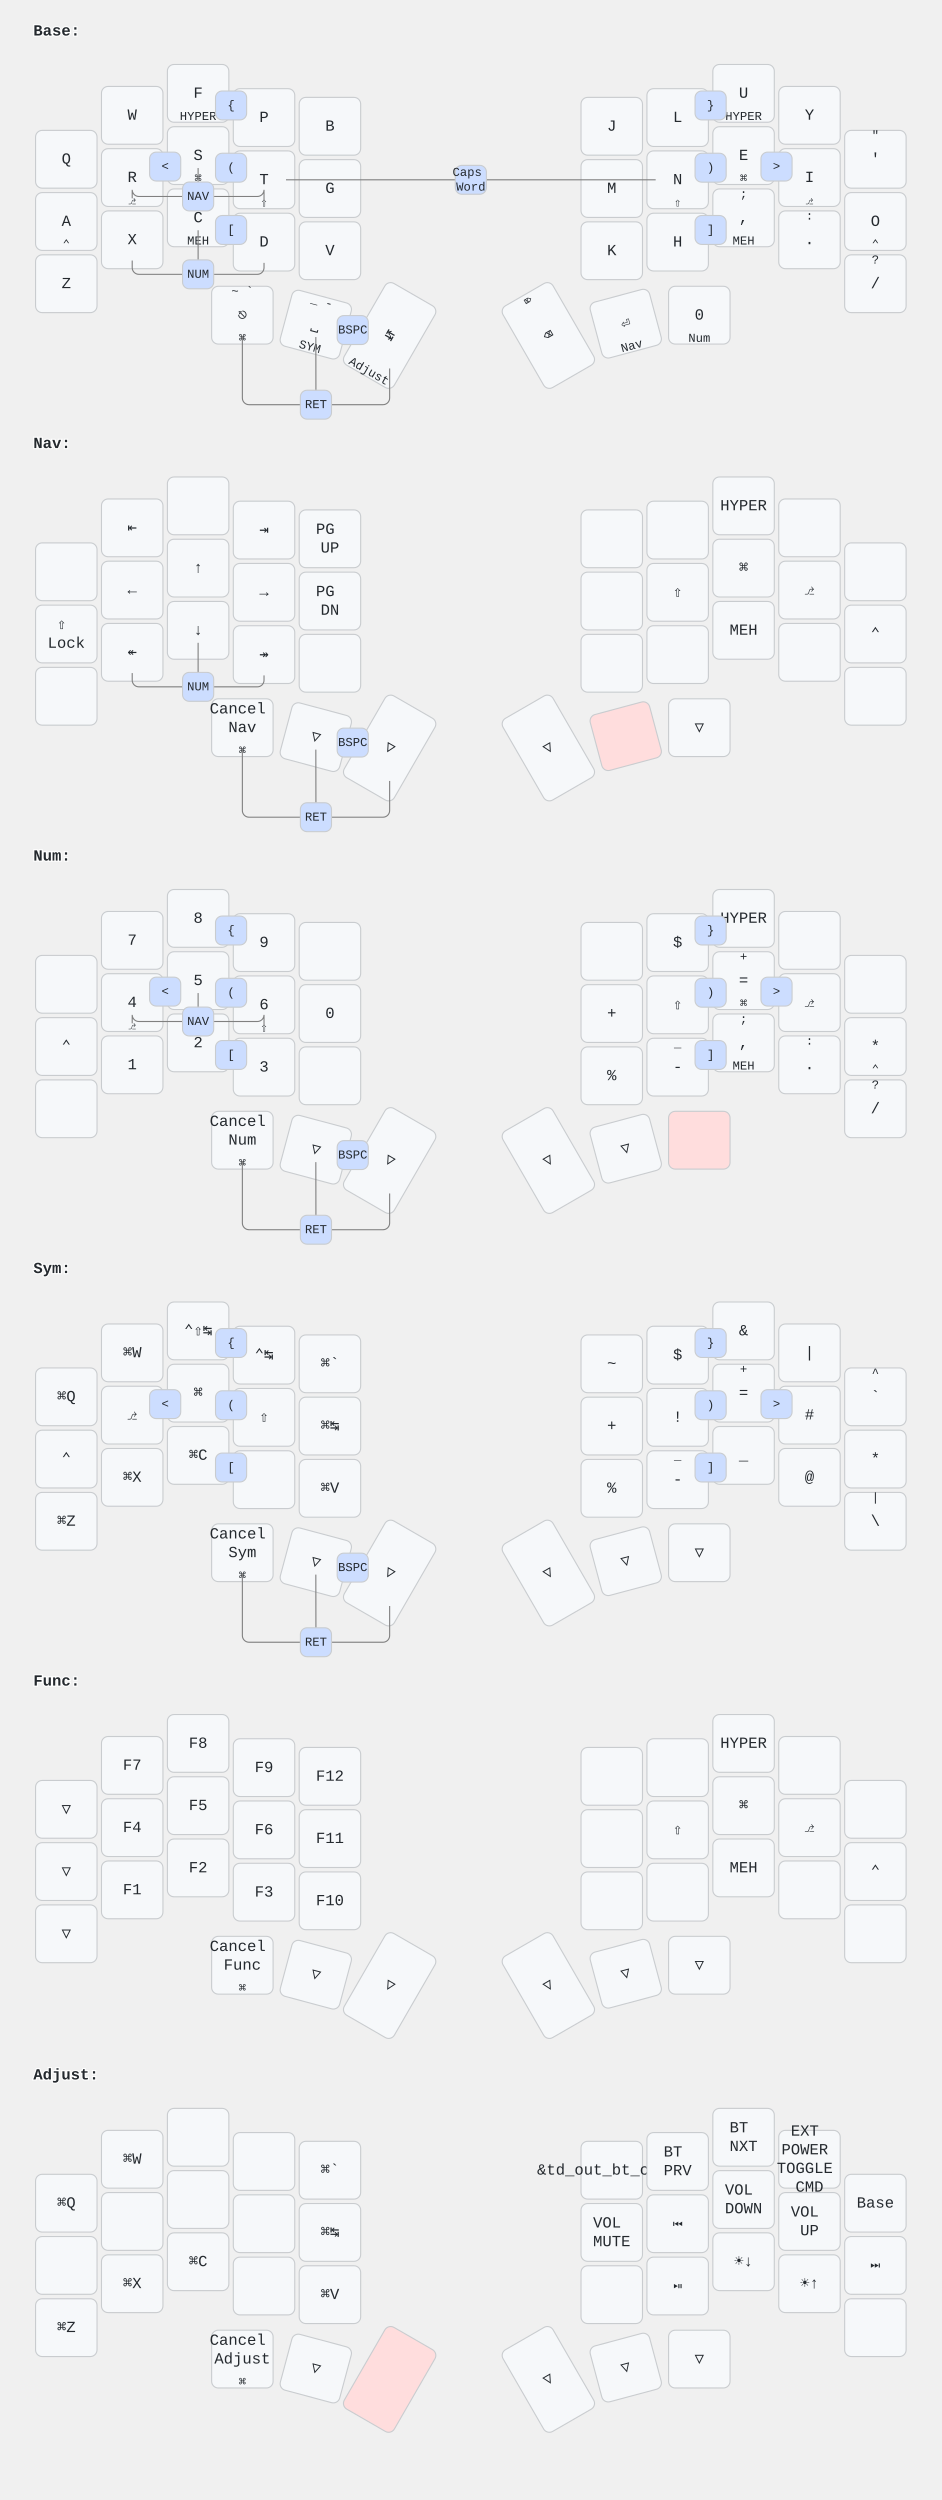
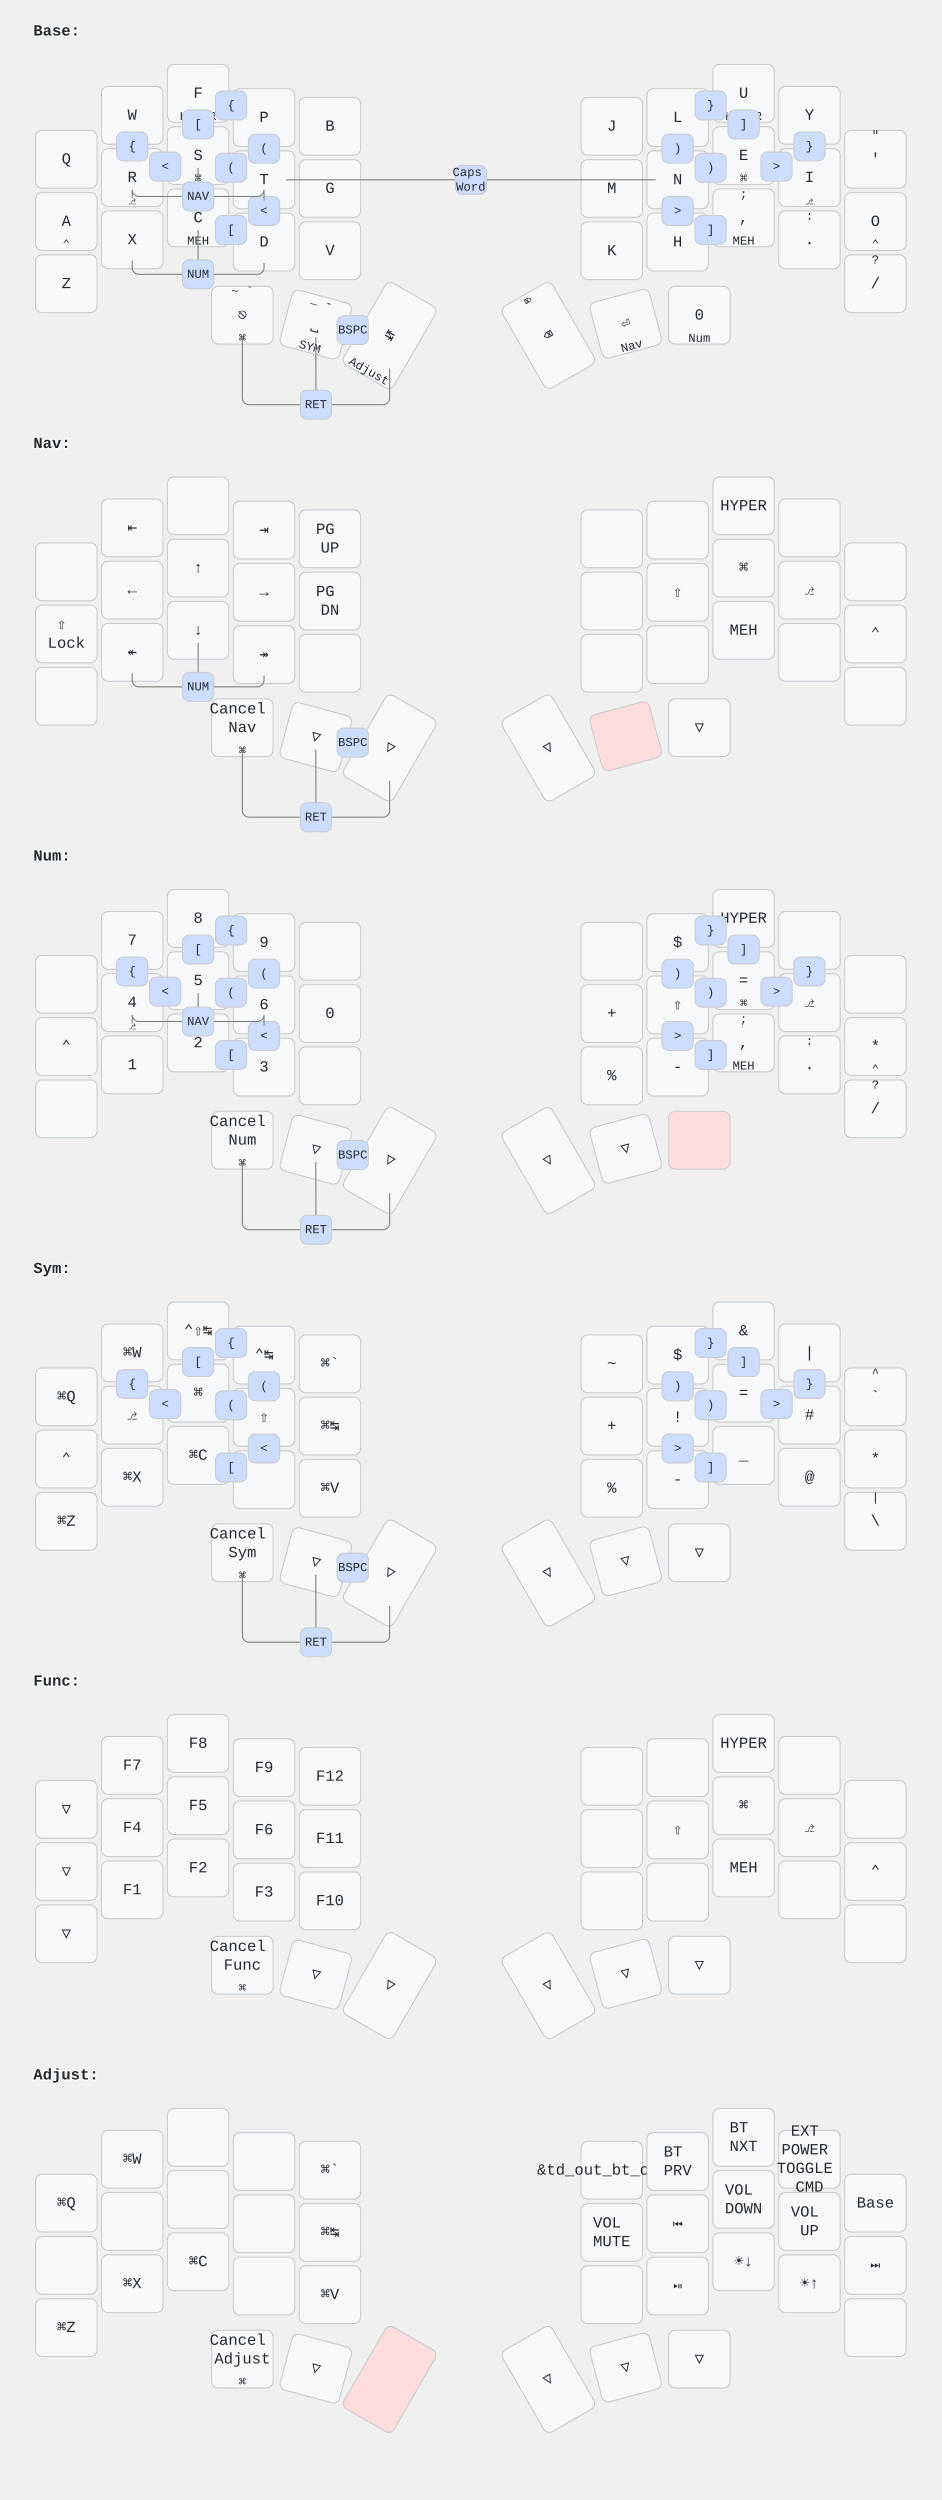
<svg xmlns="http://www.w3.org/2000/svg" width="847.304" height="2249.45" viewBox="0 0 847.304 2249.45" class="keymap">
  <style>/* font and background color specifications */
svg {
    font-family: SFMono-Regular,Consolas,Liberation Mono,Menlo,monospace;
    font-size: 14px;
    font-kerning: normal;
    text-rendering: optimizeLegibility;
    fill: #24292e;
}

/* default key styling */
rect {
    fill: #f6f8fa;
    stroke: #c9cccf;
    stroke-width: 1;
}

/* color accent for combo boxes */
rect.combo {
    fill: #cdf;
}

/* color accent for held keys */
rect.held, rect.combo.held {
    fill: #fdd;
}

/* color accent for ghost (optional) keys */
rect.ghost, rect.combo.ghost {
    fill: #ddd;
}

text {
    text-anchor: middle;
    dominant-baseline: middle;
}

/* styling for layer labels */
text.label {
    font-weight: bold;
    text-anchor: start;
    stroke: white;
    stroke-width: 2;
    paint-order: stroke;
}

/* styling for combo tap, and key hold/shifted label text */
text.combo, text.hold, text.shifted {
    font-size: 11px;
}

text.hold {
    text-anchor: middle;
    dominant-baseline: auto;
}

text.shifted {
    text-anchor: middle;
    dominant-baseline: hanging;
}

/* styling for hold/shifted label text in combo box */
text.combo.hold, text.combo.shifted {
    font-size: 8px;
}

/* styling for combo dendrons */
path {
    stroke-width: 1;
    stroke: gray;
    fill: none;
}
</style>
  <g class="layer-Base">
    <text x="30.0" y="28.0" class="label">Base:</text>
    <rect rx="6.0" ry="6.0" x="32.0" y="117.304" width="55.304" height="52.0" class="key" />
    <text x="59.652" y="143.304" class="tap">Q</text>
    <rect rx="6.0" ry="6.0" x="91.304" y="77.768" width="55.304" height="52.0" class="key" />
    <text x="118.956" y="103.768" class="tap">W</text>
    <rect rx="6.0" ry="6.0" x="150.608" y="58.0" width="55.304" height="52.0" class="key" />
    <text x="178.26" y="84.0" class="tap">F</text>
    <text x="178.26" y="108.0" class="hold">HYPER</text>
    <rect rx="6.0" ry="6.0" x="209.912" y="79.784" width="55.304" height="52.0" class="key" />
    <text x="237.564" y="105.784" class="tap">P</text>
    <rect rx="6.0" ry="6.0" x="269.216" y="87.624" width="55.304" height="52.0" class="key" />
    <text x="296.868" y="113.624" class="tap">B</text>
    <rect rx="6.0" ry="6.0" x="522.784" y="87.624" width="55.304" height="52.0" class="key" />
    <text x="550.436" y="113.624" class="tap">J</text>
    <rect rx="6.0" ry="6.0" x="582.088" y="79.784" width="55.304" height="52.0" class="key" />
    <text x="609.74" y="105.784" class="tap">L</text>
    <rect rx="6.0" ry="6.0" x="641.392" y="58.0" width="55.304" height="52.0" class="key" />
    <text x="669.044" y="84.0" class="tap">U</text>
    <text x="669.044" y="108.0" class="hold">HYPER</text>
    <rect rx="6.0" ry="6.0" x="700.696" y="77.768" width="55.304" height="52.0" class="key" />
    <text x="728.348" y="103.768" class="tap">Y</text>
    <rect rx="6.0" ry="6.0" x="760.0" y="117.304" width="55.304" height="52.0" class="key" />
    <text x="787.652" y="143.304" class="tap">'</text>
    <text x="787.652" y="119.304" class="shifted">"</text>
    <rect rx="6.0" ry="6.0" x="32.0" y="173.304" width="55.304" height="52.0" class="key" />
    <text x="59.652" y="199.304" class="tap">A</text>
    <text x="59.652" y="223.304" class="hold">⌃</text>
    <rect rx="6.0" ry="6.0" x="91.304" y="133.768" width="55.304" height="52.0" class="key" />
    <text x="118.956" y="159.768" class="tap">R</text>
    <text x="118.956" y="183.768" class="hold">⎇</text>
    <rect rx="6.0" ry="6.0" x="150.608" y="114.0" width="55.304" height="52.0" class="key" />
    <text x="178.26" y="140.0" class="tap">S</text>
    <text x="178.26" y="164.0" class="hold">⌘</text>
    <rect rx="6.0" ry="6.0" x="209.912" y="135.784" width="55.304" height="52.0" class="key" />
    <text x="237.564" y="161.784" class="tap">T</text>
    <text x="237.564" y="185.784" class="hold">⇧</text>
    <rect rx="6.0" ry="6.0" x="269.216" y="143.624" width="55.304" height="52.0" class="key" />
    <text x="296.868" y="169.624" class="tap">G</text>
    <rect rx="6.0" ry="6.0" x="522.784" y="143.624" width="55.304" height="52.0" class="key" />
    <text x="550.436" y="169.624" class="tap">M</text>
    <rect rx="6.0" ry="6.0" x="582.088" y="135.784" width="55.304" height="52.0" class="key" />
    <text x="609.74" y="161.784" class="tap">N</text>
    <text x="609.74" y="185.784" class="hold">⇧</text>
    <rect rx="6.0" ry="6.0" x="641.392" y="114.0" width="55.304" height="52.0" class="key" />
    <text x="669.044" y="140.0" class="tap">E</text>
    <text x="669.044" y="164.0" class="hold">⌘</text>
    <rect rx="6.0" ry="6.0" x="700.696" y="133.768" width="55.304" height="52.0" class="key" />
    <text x="728.348" y="159.768" class="tap">I</text>
    <text x="728.348" y="183.768" class="hold">⎇</text>
    <rect rx="6.0" ry="6.0" x="760.0" y="173.304" width="55.304" height="52.0" class="key" />
    <text x="787.652" y="199.304" class="tap">O</text>
    <text x="787.652" y="223.304" class="hold">⌃</text>
    <rect rx="6.0" ry="6.0" x="32.0" y="229.304" width="55.304" height="52.0" class="key" />
    <text x="59.652" y="255.304" class="tap">Z</text>
    <rect rx="6.0" ry="6.0" x="91.304" y="189.768" width="55.304" height="52.0" class="key" />
    <text x="118.956" y="215.768" class="tap">X</text>
    <rect rx="6.0" ry="6.0" x="150.608" y="170.0" width="55.304" height="52.0" class="key" />
    <text x="178.26" y="196.0" class="tap">C</text>
    <text x="178.26" y="220.0" class="hold">MEH</text>
    <rect rx="6.0" ry="6.0" x="209.912" y="191.84" width="55.304" height="52.0" class="key" />
    <text x="237.564" y="217.84" class="tap">D</text>
    <rect rx="6.0" ry="6.0" x="269.216" y="199.624" width="55.304" height="52.0" class="key" />
    <text x="296.868" y="225.624" class="tap">V</text>
    <rect rx="6.0" ry="6.0" x="522.784" y="199.624" width="55.304" height="52.0" class="key" />
    <text x="550.436" y="225.624" class="tap">K</text>
    <rect rx="6.0" ry="6.0" x="582.088" y="191.84" width="55.304" height="52.0" class="key" />
    <text x="609.74" y="217.84" class="tap">H</text>
    <rect rx="6.0" ry="6.0" x="641.392" y="170.0" width="55.304" height="52.0" class="key" />
    <text x="669.044" y="196.0" class="tap">,</text>
    <text x="669.044" y="220.0" class="hold">MEH</text>
    <text x="669.044" y="172.0" class="shifted">;</text>
    <rect rx="6.0" ry="6.0" x="700.696" y="189.768" width="55.304" height="52.0" class="key" />
    <text x="728.348" y="215.768" class="tap">.</text>
    <text x="728.348" y="191.768" class="shifted">:</text>
    <rect rx="6.0" ry="6.0" x="760.0" y="229.304" width="55.304" height="52.0" class="key" />
    <text x="787.652" y="255.304" class="tap">/</text>
    <text x="787.652" y="231.304" class="shifted">?</text>
    <rect rx="6.0" ry="6.0" x="190.424" y="257.584" width="55.304" height="52.0" class="key" />
    <text x="218.076" y="283.584" class="tap">⎋</text>
    <text x="218.076" y="307.584" class="hold">⌘</text>
    <text x="218.076" y="259.584" class="shifted">~ `</text>
    <g transform="rotate(15.0, 284.157, 292.0888)">
      <rect rx="6.0" ry="6.0" x="256.505" y="266.089" width="55.304" height="52.0" class="key" />
      <text x="284.157" y="292.089" class="tap">⎵</text>
      <text x="284.157" y="316.089" class="hold">SYM</text>
      <text x="284.157" y="268.089" class="shifted">_ -</text>
    </g>
    <g transform="rotate(30.0, 350.5936, 301.868)">
      <rect rx="6.0" ry="6.0" x="324.594" y="259.404" width="52.0" height="84.928" class="key" />
      <text x="350.594" y="301.868" class="tap">↹</text>
      <text x="350.594" y="342.332" class="hold">Adjust</text>
    </g>
    <g transform="rotate(-30.0, 493.4064, 301.868)">
      <rect rx="6.0" ry="6.0" x="467.406" y="259.404" width="52.0" height="84.928" class="key" />
      <text x="493.406" y="301.868" class="tap">⌫</text>
      <text x="493.406" y="261.404" class="shifted">⌦</text>
    </g>
    <g transform="rotate(-15.0, 563.0345, 291.2336)">
      <rect rx="6.0" ry="6.0" x="535.382" y="265.234" width="55.304" height="52.0" class="key" />
      <text x="563.034" y="291.234" class="tap">⏎</text>
      <text x="563.034" y="315.234" class="hold">Nav</text>
    </g>
    <rect rx="6.0" ry="6.0" x="601.576" y="257.584" width="55.304" height="52.0" class="key" />
    <text x="629.228" y="283.584" class="tap">0</text>
    <text x="629.228" y="307.584" class="hold">Num</text>
    <rect rx="6.0" ry="6.0" x="193.912" y="137.892" width="28.0" height="26.0" class="combo" />
    <text x="207.912" y="150.892" class="combo tap">(</text>
    <rect rx="6.0" ry="6.0" x="625.392" y="137.892" width="28.0" height="26.0" class="combo" />
    <text x="639.392" y="150.892" class="combo tap">)</text>
    <rect rx="6.0" ry="6.0" x="193.912" y="193.92" width="28.0" height="26.0" class="combo" />
    <text x="207.912" y="206.92" class="combo tap">[</text>
    <rect rx="6.0" ry="6.0" x="625.392" y="193.92" width="28.0" height="26.0" class="combo" />
    <text x="639.392" y="206.92" class="combo tap">]</text>
    <rect rx="6.0" ry="6.0" x="193.912" y="81.892" width="28.0" height="26.0" class="combo" />
    <text x="207.912" y="94.892" class="combo tap">{</text>
    <rect rx="6.0" ry="6.0" x="625.392" y="81.892" width="28.0" height="26.0" class="combo" />
    <text x="639.392" y="94.892" class="combo tap">}</text>
    <rect rx="6.0" ry="6.0" x="134.608" y="136.884" width="28.0" height="26.0" class="combo" />
    <text x="148.608" y="149.884" class="combo tap">&lt;</text>
    <rect rx="6.0" ry="6.0" x="684.696" y="136.884" width="28.0" height="26.0" class="combo" />
    <text x="698.696" y="149.884" class="combo tap">&gt;</text>
+     <rect rx="6.0" ry="6.0" x="223.564" y="120.784" width="28.0" height="26.0" class="combo" />
+     <text x="237.564" y="133.784" class="combo tap">(</text>
+     <rect rx="6.0" ry="6.0" x="595.74" y="120.784" width="28.0" height="26.0" class="combo" />
+     <text x="609.74" y="133.784" class="combo tap">)</text>
+     <rect rx="6.0" ry="6.0" x="164.26" y="99.0" width="28.0" height="26.0" class="combo" />
+     <text x="178.26" y="112.0" class="combo tap">[</text>
+     <rect rx="6.0" ry="6.0" x="655.044" y="99.0" width="28.0" height="26.0" class="combo" />
+     <text x="669.044" y="112.0" class="combo tap">]</text>
+     <rect rx="6.0" ry="6.0" x="104.956" y="118.768" width="28.0" height="26.0" class="combo" />
+     <text x="118.956" y="131.768" class="combo tap">{</text>
+     <rect rx="6.0" ry="6.0" x="714.348" y="118.768" width="28.0" height="26.0" class="combo" />
+     <text x="728.348" y="131.768" class="combo tap">}</text>
+     <rect rx="6.0" ry="6.0" x="223.564" y="176.812" width="28.0" height="26.0" class="combo" />
+     <text x="237.564" y="189.812" class="combo tap">&lt;</text>
+     <rect rx="6.0" ry="6.0" x="595.74" y="176.812" width="28.0" height="26.0" class="combo" />
+     <text x="609.74" y="189.812" class="combo tap">&gt;</text>
    <path d="M423.652,161.784 l-166.32,0.0" class="combo" />
    <path d="M423.652,161.784 l166.32,0.0" class="combo" />
    <rect rx="6.0" ry="6.0" x="409.652" y="148.784" width="28.0" height="26.0" class="combo" />
    <text x="423.652" y="161.784" class="combo tap">
      <tspan x="423.652" dy="-0.6em">Caps</tspan>
      <tspan x="423.652" dy="1.2em">Word</tspan>
    </text>
    <path d="M284.276,364.132 h-60.2 a6.0,6.0 0 0 1 -6.0,-6.0 v-55.881" class="combo" />
    <path d="M284.276,364.132 l-0.1,-60.843" class="combo" />
    <path d="M284.276,364.132 h60.318 a6.0,6.0 0 0 0 6.0,-6.0 v-26.621" class="combo" />
    <rect rx="6.0" ry="6.0" x="270.276" y="351.132" width="28.0" height="26.0" class="combo" />
    <text x="284.276" y="364.132" class="combo tap">RET</text>
    <rect rx="6.0" ry="6.0" x="303.375" y="283.978" width="28.0" height="26.0" class="combo" />
    <text x="317.375" y="296.978" class="combo tap">BSPC</text>
    <path d="M178.26,176.784 h-53.304 a6.0,6.0 0 0 1 -6.0,-6.0 v7.651" class="combo" />
    <path d="M178.26,176.784 l0.0,-25.584" class="combo" />
    <path d="M178.26,176.784 h53.304 a6.0,6.0 0 0 0 6.0,-6.0 v9.667" class="combo" />
    <rect rx="6.0" ry="6.0" x="164.26" y="163.784" width="28.0" height="26.0" class="combo" />
    <text x="178.26" y="176.784" class="combo tap">NAV</text>
    <path d="M178.26,246.84 h-53.304 a6.0,6.0 0 0 1 -6.0,-6.0 v-6.405" class="combo" />
    <path d="M178.26,246.84 l0.0,-39.64" class="combo" />
    <path d="M178.26,246.84 h53.304 a6.0,6.0 0 0 0 6.0,-6.0 v-4.333" class="combo" />
    <rect rx="6.0" ry="6.0" x="164.26" y="233.84" width="28.0" height="26.0" class="combo" />
    <text x="178.26" y="246.84" class="combo tap">NUM</text>
  </g>
  <g class="layer-Nav">
    <text x="30.0" y="399.175" class="label">Nav:</text>
    <rect rx="6.0" ry="6.0" x="32.0" y="488.479" width="55.304" height="52.0" class="key" />
    <rect rx="6.0" ry="6.0" x="91.304" y="448.943" width="55.304" height="52.0" class="key" />
    <text x="118.956" y="474.943" class="tap">⇤</text>
    <rect rx="6.0" ry="6.0" x="150.608" y="429.175" width="55.304" height="52.0" class="key" />
    <rect rx="6.0" ry="6.0" x="209.912" y="450.959" width="55.304" height="52.0" class="key" />
    <text x="237.564" y="476.959" class="tap">⇥</text>
    <rect rx="6.0" ry="6.0" x="269.216" y="458.799" width="55.304" height="52.0" class="key" />
    <text x="296.868" y="484.799" class="tap">
      <tspan x="296.868" dy="-0.6em">PG</tspan>
      <tspan x="296.868" dy="1.2em">UP</tspan>
    </text>
    <rect rx="6.0" ry="6.0" x="522.784" y="458.799" width="55.304" height="52.0" class="key" />
    <rect rx="6.0" ry="6.0" x="582.088" y="450.959" width="55.304" height="52.0" class="key" />
    <rect rx="6.0" ry="6.0" x="641.392" y="429.175" width="55.304" height="52.0" class="key" />
    <text x="669.044" y="455.175" class="tap">HYPER</text>
    <rect rx="6.0" ry="6.0" x="700.696" y="448.943" width="55.304" height="52.0" class="key" />
    <rect rx="6.0" ry="6.0" x="760.0" y="488.479" width="55.304" height="52.0" class="key" />
    <rect rx="6.0" ry="6.0" x="32.0" y="544.479" width="55.304" height="52.0" class="key" />
    <text x="59.652" y="570.479" class="tap">
      <tspan x="59.652" dy="-0.6em">⇧</tspan>
      <tspan x="59.652" dy="1.2em">Lock</tspan>
    </text>
    <rect rx="6.0" ry="6.0" x="91.304" y="504.943" width="55.304" height="52.0" class="key" />
    <text x="118.956" y="530.943" class="tap">←</text>
    <rect rx="6.0" ry="6.0" x="150.608" y="485.175" width="55.304" height="52.0" class="key" />
    <text x="178.26" y="511.175" class="tap">↑</text>
    <rect rx="6.0" ry="6.0" x="209.912" y="506.959" width="55.304" height="52.0" class="key" />
    <text x="237.564" y="532.959" class="tap">→</text>
    <rect rx="6.0" ry="6.0" x="269.216" y="514.799" width="55.304" height="52.0" class="key" />
    <text x="296.868" y="540.799" class="tap">
      <tspan x="296.868" dy="-0.6em">PG</tspan>
      <tspan x="296.868" dy="1.2em">DN</tspan>
    </text>
    <rect rx="6.0" ry="6.0" x="522.784" y="514.799" width="55.304" height="52.0" class="key" />
    <rect rx="6.0" ry="6.0" x="582.088" y="506.959" width="55.304" height="52.0" class="key" />
    <text x="609.74" y="532.959" class="tap">⇧</text>
    <rect rx="6.0" ry="6.0" x="641.392" y="485.175" width="55.304" height="52.0" class="key" />
    <text x="669.044" y="511.175" class="tap">⌘</text>
    <rect rx="6.0" ry="6.0" x="700.696" y="504.943" width="55.304" height="52.0" class="key" />
    <text x="728.348" y="530.943" class="tap">⎇</text>
    <rect rx="6.0" ry="6.0" x="760.0" y="544.479" width="55.304" height="52.0" class="key" />
    <text x="787.652" y="570.479" class="tap">⌃</text>
    <rect rx="6.0" ry="6.0" x="32.0" y="600.479" width="55.304" height="52.0" class="key" />
    <rect rx="6.0" ry="6.0" x="91.304" y="560.943" width="55.304" height="52.0" class="key" />
    <text x="118.956" y="586.943" class="tap">↞</text>
    <rect rx="6.0" ry="6.0" x="150.608" y="541.175" width="55.304" height="52.0" class="key" />
    <text x="178.26" y="567.175" class="tap">↓</text>
    <rect rx="6.0" ry="6.0" x="209.912" y="563.015" width="55.304" height="52.0" class="key" />
    <text x="237.564" y="589.015" class="tap">↠</text>
    <rect rx="6.0" ry="6.0" x="269.216" y="570.799" width="55.304" height="52.0" class="key" />
    <rect rx="6.0" ry="6.0" x="522.784" y="570.799" width="55.304" height="52.0" class="key" />
    <rect rx="6.0" ry="6.0" x="582.088" y="563.015" width="55.304" height="52.0" class="key" />
    <rect rx="6.0" ry="6.0" x="641.392" y="541.175" width="55.304" height="52.0" class="key" />
    <text x="669.044" y="567.175" class="tap">MEH</text>
    <rect rx="6.0" ry="6.0" x="700.696" y="560.943" width="55.304" height="52.0" class="key" />
    <rect rx="6.0" ry="6.0" x="760.0" y="600.479" width="55.304" height="52.0" class="key" />
    <rect rx="6.0" ry="6.0" x="190.424" y="628.759" width="55.304" height="52.0" class="key" />
    <text x="218.076" y="654.759" class="tap">
      <tspan x="218.076" dy="-1.2em">Cancel</tspan>
      <tspan x="218.076" dy="1.2em">Nav</tspan>
    </text>
    <text x="218.076" y="678.759" class="hold">⌘</text>
    <g transform="rotate(15.0, 284.157, 663.2637)">
      <rect rx="6.0" ry="6.0" x="256.505" y="637.264" width="55.304" height="52.0" class="trans key" />
      <text x="284.157" y="663.264" class="trans tap">▽</text>
    </g>
    <g transform="rotate(30.0, 350.5936, 673.043)">
      <rect rx="6.0" ry="6.0" x="324.594" y="630.579" width="52.0" height="84.928" class="trans key" />
      <text x="350.594" y="673.043" class="trans tap">▽</text>
    </g>
    <g transform="rotate(-30.0, 493.4064, 673.043)">
      <rect rx="6.0" ry="6.0" x="467.406" y="630.579" width="52.0" height="84.928" class="trans key" />
      <text x="493.406" y="673.043" class="trans tap">▽</text>
    </g>
    <g transform="rotate(-15.0, 563.0345, 662.4086)">
      <rect rx="6.0" ry="6.0" x="535.382" y="636.409" width="55.304" height="52.0" class="held key" />
    </g>
    <rect rx="6.0" ry="6.0" x="601.576" y="628.759" width="55.304" height="52.0" class="trans key" />
    <text x="629.228" y="654.759" class="trans tap">▽</text>
    <path d="M284.276,735.307 h-60.2 a6.0,6.0 0 0 1 -6.0,-6.0 v-55.881" class="combo" />
    <path d="M284.276,735.307 l-0.1,-60.843" class="combo" />
    <path d="M284.276,735.307 h60.318 a6.0,6.0 0 0 0 6.0,-6.0 v-26.621" class="combo" />
    <rect rx="6.0" ry="6.0" x="270.276" y="722.307" width="28.0" height="26.0" class="combo" />
    <text x="284.276" y="735.307" class="combo tap">RET</text>
    <rect rx="6.0" ry="6.0" x="303.375" y="655.153" width="28.0" height="26.0" class="combo" />
    <text x="317.375" y="668.153" class="combo tap">BSPC</text>
    <path d="M178.26,618.015 h-53.304 a6.0,6.0 0 0 1 -6.0,-6.0 v-6.405" class="combo" />
    <path d="M178.26,618.015 l0.0,-39.64" class="combo" />
    <path d="M178.26,618.015 h53.304 a6.0,6.0 0 0 0 6.0,-6.0 v-4.333" class="combo" />
    <rect rx="6.0" ry="6.0" x="164.26" y="605.015" width="28.0" height="26.0" class="combo" />
    <text x="178.26" y="618.015" class="combo tap">NUM</text>
  </g>
  <g class="layer-Num">
    <text x="30.0" y="770.35" class="label">Num:</text>
    <rect rx="6.0" ry="6.0" x="32.0" y="859.654" width="55.304" height="52.0" class="key" />
    <rect rx="6.0" ry="6.0" x="91.304" y="820.118" width="55.304" height="52.0" class="key" />
    <text x="118.956" y="846.118" class="tap">7</text>
    <rect rx="6.0" ry="6.0" x="150.608" y="800.35" width="55.304" height="52.0" class="key" />
    <text x="178.26" y="826.35" class="tap">8</text>
    <rect rx="6.0" ry="6.0" x="209.912" y="822.134" width="55.304" height="52.0" class="key" />
    <text x="237.564" y="848.134" class="tap">9</text>
    <rect rx="6.0" ry="6.0" x="269.216" y="829.974" width="55.304" height="52.0" class="key" />
    <rect rx="6.0" ry="6.0" x="522.784" y="829.974" width="55.304" height="52.0" class="key" />
    <rect rx="6.0" ry="6.0" x="582.088" y="822.134" width="55.304" height="52.0" class="key" />
    <text x="609.74" y="848.134" class="tap">$</text>
    <rect rx="6.0" ry="6.0" x="641.392" y="800.35" width="55.304" height="52.0" class="key" />
    <text x="669.044" y="826.35" class="tap">HYPER</text>
    <rect rx="6.0" ry="6.0" x="700.696" y="820.118" width="55.304" height="52.0" class="key" />
    <rect rx="6.0" ry="6.0" x="760.0" y="859.654" width="55.304" height="52.0" class="key" />
    <rect rx="6.0" ry="6.0" x="32.0" y="915.654" width="55.304" height="52.0" class="key" />
    <text x="59.652" y="941.654" class="tap">⌃</text>
    <rect rx="6.0" ry="6.0" x="91.304" y="876.118" width="55.304" height="52.0" class="key" />
    <text x="118.956" y="902.118" class="tap">4</text>
    <text x="118.956" y="926.118" class="hold">⎇</text>
    <rect rx="6.0" ry="6.0" x="150.608" y="856.35" width="55.304" height="52.0" class="key" />
    <text x="178.26" y="882.35" class="tap">5</text>
    <rect rx="6.0" ry="6.0" x="209.912" y="878.134" width="55.304" height="52.0" class="key" />
    <text x="237.564" y="904.134" class="tap">6</text>
    <text x="237.564" y="928.134" class="hold">⇧</text>
    <rect rx="6.0" ry="6.0" x="269.216" y="885.974" width="55.304" height="52.0" class="key" />
    <text x="296.868" y="911.974" class="tap">0</text>
    <rect rx="6.0" ry="6.0" x="522.784" y="885.974" width="55.304" height="52.0" class="key" />
    <text x="550.436" y="911.974" class="tap">+</text>
    <rect rx="6.0" ry="6.0" x="582.088" y="878.134" width="55.304" height="52.0" class="key" />
    <text x="609.74" y="904.134" class="tap">⇧</text>
    <rect rx="6.0" ry="6.0" x="641.392" y="856.35" width="55.304" height="52.0" class="key" />
    <text x="669.044" y="882.35" class="tap">=</text>
    <text x="669.044" y="906.35" class="hold">⌘</text>
    <text x="669.044" y="858.35" class="shifted">+</text>
    <rect rx="6.0" ry="6.0" x="700.696" y="876.118" width="55.304" height="52.0" class="key" />
    <text x="728.348" y="902.118" class="tap">⎇</text>
    <rect rx="6.0" ry="6.0" x="760.0" y="915.654" width="55.304" height="52.0" class="key" />
    <text x="787.652" y="941.654" class="tap">*</text>
    <text x="787.652" y="965.654" class="hold">⌃</text>
    <rect rx="6.0" ry="6.0" x="32.0" y="971.654" width="55.304" height="52.0" class="key" />
    <rect rx="6.0" ry="6.0" x="91.304" y="932.118" width="55.304" height="52.0" class="key" />
    <text x="118.956" y="958.118" class="tap">1</text>
    <rect rx="6.0" ry="6.0" x="150.608" y="912.35" width="55.304" height="52.0" class="key" />
    <text x="178.26" y="938.35" class="tap">2</text>
    <rect rx="6.0" ry="6.0" x="209.912" y="934.19" width="55.304" height="52.0" class="key" />
    <text x="237.564" y="960.19" class="tap">3</text>
    <rect rx="6.0" ry="6.0" x="269.216" y="941.974" width="55.304" height="52.0" class="key" />
    <rect rx="6.0" ry="6.0" x="522.784" y="941.974" width="55.304" height="52.0" class="key" />
    <text x="550.436" y="967.974" class="tap">%</text>
    <rect rx="6.0" ry="6.0" x="582.088" y="934.19" width="55.304" height="52.0" class="key" />
    <text x="609.74" y="960.19" class="tap">-</text>
    <text x="609.74" y="936.19" class="shifted">_</text>
    <rect rx="6.0" ry="6.0" x="641.392" y="912.35" width="55.304" height="52.0" class="key" />
    <text x="669.044" y="938.35" class="tap">,</text>
    <text x="669.044" y="962.35" class="hold">MEH</text>
    <text x="669.044" y="914.35" class="shifted">;</text>
    <rect rx="6.0" ry="6.0" x="700.696" y="932.118" width="55.304" height="52.0" class="key" />
    <text x="728.348" y="958.118" class="tap">.</text>
    <text x="728.348" y="934.118" class="shifted">:</text>
    <rect rx="6.0" ry="6.0" x="760.0" y="971.654" width="55.304" height="52.0" class="key" />
    <text x="787.652" y="997.654" class="tap">/</text>
    <text x="787.652" y="973.654" class="shifted">?</text>
    <rect rx="6.0" ry="6.0" x="190.424" y="999.934" width="55.304" height="52.0" class="key" />
    <text x="218.076" y="1025.934" class="tap">
      <tspan x="218.076" dy="-1.2em">Cancel</tspan>
      <tspan x="218.076" dy="1.2em">Num</tspan>
    </text>
    <text x="218.076" y="1049.934" class="hold">⌘</text>
    <g transform="rotate(15.0, 284.157, 1034.439)">
      <rect rx="6.0" ry="6.0" x="256.505" y="1008.439" width="55.304" height="52.0" class="trans key" />
      <text x="284.157" y="1034.439" class="trans tap">▽</text>
    </g>
    <g transform="rotate(30.0, 350.5936, 1044.218)">
      <rect rx="6.0" ry="6.0" x="324.594" y="1001.754" width="52.0" height="84.928" class="trans key" />
      <text x="350.594" y="1044.218" class="trans tap">▽</text>
    </g>
    <g transform="rotate(-30.0, 493.4064, 1044.218)">
      <rect rx="6.0" ry="6.0" x="467.406" y="1001.754" width="52.0" height="84.928" class="trans key" />
      <text x="493.406" y="1044.218" class="trans tap">▽</text>
    </g>
    <g transform="rotate(-15.0, 563.0345, 1033.584)">
      <rect rx="6.0" ry="6.0" x="535.382" y="1007.584" width="55.304" height="52.0" class="trans key" />
      <text x="563.034" y="1033.584" class="trans tap">▽</text>
    </g>
    <rect rx="6.0" ry="6.0" x="601.576" y="999.934" width="55.304" height="52.0" class="held key" />
    <rect rx="6.0" ry="6.0" x="193.912" y="880.242" width="28.0" height="26.0" class="combo" />
    <text x="207.912" y="893.242" class="combo tap">(</text>
    <rect rx="6.0" ry="6.0" x="625.392" y="880.242" width="28.0" height="26.0" class="combo" />
    <text x="639.392" y="893.242" class="combo tap">)</text>
    <rect rx="6.0" ry="6.0" x="193.912" y="936.27" width="28.0" height="26.0" class="combo" />
    <text x="207.912" y="949.27" class="combo tap">[</text>
    <rect rx="6.0" ry="6.0" x="625.392" y="936.27" width="28.0" height="26.0" class="combo" />
    <text x="639.392" y="949.27" class="combo tap">]</text>
    <rect rx="6.0" ry="6.0" x="193.912" y="824.242" width="28.0" height="26.0" class="combo" />
    <text x="207.912" y="837.242" class="combo tap">{</text>
    <rect rx="6.0" ry="6.0" x="625.392" y="824.242" width="28.0" height="26.0" class="combo" />
    <text x="639.392" y="837.242" class="combo tap">}</text>
    <rect rx="6.0" ry="6.0" x="134.608" y="879.234" width="28.0" height="26.0" class="combo" />
    <text x="148.608" y="892.234" class="combo tap">&lt;</text>
    <rect rx="6.0" ry="6.0" x="684.696" y="879.234" width="28.0" height="26.0" class="combo" />
    <text x="698.696" y="892.234" class="combo tap">&gt;</text>
+     <rect rx="6.0" ry="6.0" x="223.564" y="863.134" width="28.0" height="26.0" class="combo" />
+     <text x="237.564" y="876.134" class="combo tap">(</text>
+     <rect rx="6.0" ry="6.0" x="595.74" y="863.134" width="28.0" height="26.0" class="combo" />
+     <text x="609.74" y="876.134" class="combo tap">)</text>
+     <rect rx="6.0" ry="6.0" x="164.26" y="841.35" width="28.0" height="26.0" class="combo" />
+     <text x="178.26" y="854.35" class="combo tap">[</text>
+     <rect rx="6.0" ry="6.0" x="655.044" y="841.35" width="28.0" height="26.0" class="combo" />
+     <text x="669.044" y="854.35" class="combo tap">]</text>
+     <rect rx="6.0" ry="6.0" x="104.956" y="861.118" width="28.0" height="26.0" class="combo" />
+     <text x="118.956" y="874.118" class="combo tap">{</text>
+     <rect rx="6.0" ry="6.0" x="714.348" y="861.118" width="28.0" height="26.0" class="combo" />
+     <text x="728.348" y="874.118" class="combo tap">}</text>
+     <rect rx="6.0" ry="6.0" x="223.564" y="919.162" width="28.0" height="26.0" class="combo" />
+     <text x="237.564" y="932.162" class="combo tap">&lt;</text>
+     <rect rx="6.0" ry="6.0" x="595.74" y="919.162" width="28.0" height="26.0" class="combo" />
+     <text x="609.74" y="932.162" class="combo tap">&gt;</text>
    <path d="M284.276,1106.482 h-60.2 a6.0,6.0 0 0 1 -6.0,-6.0 v-55.881" class="combo" />
    <path d="M284.276,1106.482 l-0.1,-60.843" class="combo" />
    <path d="M284.276,1106.482 h60.318 a6.0,6.0 0 0 0 6.0,-6.0 v-26.621" class="combo" />
    <rect rx="6.0" ry="6.0" x="270.276" y="1093.482" width="28.0" height="26.0" class="combo" />
    <text x="284.276" y="1106.482" class="combo tap">RET</text>
    <rect rx="6.0" ry="6.0" x="303.375" y="1026.328" width="28.0" height="26.0" class="combo" />
    <text x="317.375" y="1039.328" class="combo tap">BSPC</text>
    <path d="M178.26,919.134 h-53.304 a6.0,6.0 0 0 1 -6.0,-6.0 v7.651" class="combo" />
    <path d="M178.26,919.134 l0.0,-25.584" class="combo" />
    <path d="M178.26,919.134 h53.304 a6.0,6.0 0 0 0 6.0,-6.0 v9.667" class="combo" />
    <rect rx="6.0" ry="6.0" x="164.26" y="906.134" width="28.0" height="26.0" class="combo" />
    <text x="178.26" y="919.134" class="combo tap">NAV</text>
  </g>
  <g class="layer-Sym">
    <text x="30.0" y="1141.525" class="label">Sym:</text>
    <rect rx="6.0" ry="6.0" x="32.0" y="1230.829" width="55.304" height="52.0" class="key" />
    <text x="59.652" y="1256.829" class="tap">⌘Q</text>
    <rect rx="6.0" ry="6.0" x="91.304" y="1191.293" width="55.304" height="52.0" class="key" />
    <text x="118.956" y="1217.293" class="tap">⌘W</text>
    <rect rx="6.0" ry="6.0" x="150.608" y="1171.525" width="55.304" height="52.0" class="key" />
    <text x="178.26" y="1197.525" class="tap">⌃⇧↹</text>
    <rect rx="6.0" ry="6.0" x="209.912" y="1193.309" width="55.304" height="52.0" class="key" />
    <text x="237.564" y="1219.309" class="tap">⌃↹</text>
    <rect rx="6.0" ry="6.0" x="269.216" y="1201.149" width="55.304" height="52.0" class="key" />
    <text x="296.868" y="1227.149" class="tap">⌘`</text>
    <rect rx="6.0" ry="6.0" x="522.784" y="1201.149" width="55.304" height="52.0" class="key" />
    <text x="550.436" y="1227.149" class="tap">~</text>
    <rect rx="6.0" ry="6.0" x="582.088" y="1193.309" width="55.304" height="52.0" class="key" />
    <text x="609.74" y="1219.309" class="tap">$</text>
    <rect rx="6.0" ry="6.0" x="641.392" y="1171.525" width="55.304" height="52.0" class="key" />
    <text x="669.044" y="1197.525" class="tap">&amp;</text>
    <rect rx="6.0" ry="6.0" x="700.696" y="1191.293" width="55.304" height="52.0" class="key" />
    <text x="728.348" y="1217.293" class="tap">|</text>
    <rect rx="6.0" ry="6.0" x="760.0" y="1230.829" width="55.304" height="52.0" class="key" />
    <text x="787.652" y="1256.829" class="tap">`</text>
    <text x="787.652" y="1232.829" class="shifted">^</text>
    <rect rx="6.0" ry="6.0" x="32.0" y="1286.829" width="55.304" height="52.0" class="key" />
    <text x="59.652" y="1312.829" class="tap">⌃</text>
    <rect rx="6.0" ry="6.0" x="91.304" y="1247.293" width="55.304" height="52.0" class="key" />
    <text x="118.956" y="1273.293" class="tap">⎇</text>
    <rect rx="6.0" ry="6.0" x="150.608" y="1227.525" width="55.304" height="52.0" class="key" />
    <text x="178.26" y="1253.525" class="tap">⌘</text>
    <rect rx="6.0" ry="6.0" x="209.912" y="1249.309" width="55.304" height="52.0" class="key" />
    <text x="237.564" y="1275.309" class="tap">⇧</text>
    <rect rx="6.0" ry="6.0" x="269.216" y="1257.149" width="55.304" height="52.0" class="key" />
    <text x="296.868" y="1283.149" class="tap">⌘↹</text>
    <rect rx="6.0" ry="6.0" x="522.784" y="1257.149" width="55.304" height="52.0" class="key" />
    <text x="550.436" y="1283.149" class="tap">+</text>
    <rect rx="6.0" ry="6.0" x="582.088" y="1249.309" width="55.304" height="52.0" class="key" />
    <text x="609.74" y="1275.309" class="tap">!</text>
    <rect rx="6.0" ry="6.0" x="641.392" y="1227.525" width="55.304" height="52.0" class="key" />
    <text x="669.044" y="1253.525" class="tap">=</text>
    <text x="669.044" y="1229.525" class="shifted">+</text>
    <rect rx="6.0" ry="6.0" x="700.696" y="1247.293" width="55.304" height="52.0" class="key" />
    <text x="728.348" y="1273.293" class="tap">#</text>
    <rect rx="6.0" ry="6.0" x="760.0" y="1286.829" width="55.304" height="52.0" class="key" />
    <text x="787.652" y="1312.829" class="tap">*</text>
    <rect rx="6.0" ry="6.0" x="32.0" y="1342.829" width="55.304" height="52.0" class="key" />
    <text x="59.652" y="1368.829" class="tap">⌘Z</text>
    <rect rx="6.0" ry="6.0" x="91.304" y="1303.293" width="55.304" height="52.0" class="key" />
    <text x="118.956" y="1329.293" class="tap">⌘X</text>
    <rect rx="6.0" ry="6.0" x="150.608" y="1283.525" width="55.304" height="52.0" class="key" />
    <text x="178.26" y="1309.525" class="tap">⌘C</text>
    <rect rx="6.0" ry="6.0" x="209.912" y="1305.365" width="55.304" height="52.0" class="key" />
    <rect rx="6.0" ry="6.0" x="269.216" y="1313.149" width="55.304" height="52.0" class="key" />
    <text x="296.868" y="1339.149" class="tap">⌘V</text>
    <rect rx="6.0" ry="6.0" x="522.784" y="1313.149" width="55.304" height="52.0" class="key" />
    <text x="550.436" y="1339.149" class="tap">%</text>
    <rect rx="6.0" ry="6.0" x="582.088" y="1305.365" width="55.304" height="52.0" class="key" />
    <text x="609.74" y="1331.365" class="tap">-</text>
    <text x="609.74" y="1307.365" class="shifted">_</text>
    <rect rx="6.0" ry="6.0" x="641.392" y="1283.525" width="55.304" height="52.0" class="key" />
    <text x="669.044" y="1309.525" class="tap">_</text>
    <rect rx="6.0" ry="6.0" x="700.696" y="1303.293" width="55.304" height="52.0" class="key" />
    <text x="728.348" y="1329.293" class="tap">@</text>
    <rect rx="6.0" ry="6.0" x="760.0" y="1342.829" width="55.304" height="52.0" class="key" />
    <text x="787.652" y="1368.829" class="tap">\</text>
    <text x="787.652" y="1344.829" class="shifted">|</text>
    <rect rx="6.0" ry="6.0" x="190.424" y="1371.109" width="55.304" height="52.0" class="key" />
    <text x="218.076" y="1397.109" class="tap">
      <tspan x="218.076" dy="-1.2em">Cancel</tspan>
      <tspan x="218.076" dy="1.2em">Sym</tspan>
    </text>
    <text x="218.076" y="1421.109" class="hold">⌘</text>
    <g transform="rotate(15.0, 284.157, 1405.614)">
      <rect rx="6.0" ry="6.0" x="256.505" y="1379.614" width="55.304" height="52.0" class="trans key" />
      <text x="284.157" y="1405.614" class="trans tap">▽</text>
    </g>
    <g transform="rotate(30.0, 350.5936, 1415.393)">
      <rect rx="6.0" ry="6.0" x="324.594" y="1372.929" width="52.0" height="84.928" class="trans key" />
      <text x="350.594" y="1415.393" class="trans tap">▽</text>
    </g>
    <g transform="rotate(-30.0, 493.4064, 1415.393)">
      <rect rx="6.0" ry="6.0" x="467.406" y="1372.929" width="52.0" height="84.928" class="trans key" />
      <text x="493.406" y="1415.393" class="trans tap">▽</text>
    </g>
    <g transform="rotate(-15.0, 563.0345, 1404.758)">
      <rect rx="6.0" ry="6.0" x="535.382" y="1378.758" width="55.304" height="52.0" class="trans key" />
      <text x="563.034" y="1404.758" class="trans tap">▽</text>
    </g>
    <rect rx="6.0" ry="6.0" x="601.576" y="1371.109" width="55.304" height="52.0" class="trans key" />
    <text x="629.228" y="1397.109" class="trans tap">▽</text>
    <rect rx="6.0" ry="6.0" x="193.912" y="1251.417" width="28.0" height="26.0" class="combo" />
    <text x="207.912" y="1264.417" class="combo tap">(</text>
    <rect rx="6.0" ry="6.0" x="625.392" y="1251.417" width="28.0" height="26.0" class="combo" />
    <text x="639.392" y="1264.417" class="combo tap">)</text>
    <rect rx="6.0" ry="6.0" x="193.912" y="1307.445" width="28.0" height="26.0" class="combo" />
    <text x="207.912" y="1320.445" class="combo tap">[</text>
    <rect rx="6.0" ry="6.0" x="625.392" y="1307.445" width="28.0" height="26.0" class="combo" />
    <text x="639.392" y="1320.445" class="combo tap">]</text>
    <rect rx="6.0" ry="6.0" x="193.912" y="1195.417" width="28.0" height="26.0" class="combo" />
    <text x="207.912" y="1208.417" class="combo tap">{</text>
    <rect rx="6.0" ry="6.0" x="625.392" y="1195.417" width="28.0" height="26.0" class="combo" />
    <text x="639.392" y="1208.417" class="combo tap">}</text>
    <rect rx="6.0" ry="6.0" x="134.608" y="1250.409" width="28.0" height="26.0" class="combo" />
    <text x="148.608" y="1263.409" class="combo tap">&lt;</text>
    <rect rx="6.0" ry="6.0" x="684.696" y="1250.409" width="28.0" height="26.0" class="combo" />
    <text x="698.696" y="1263.409" class="combo tap">&gt;</text>
+     <rect rx="6.0" ry="6.0" x="223.564" y="1234.309" width="28.0" height="26.0" class="combo" />
+     <text x="237.564" y="1247.309" class="combo tap">(</text>
+     <rect rx="6.0" ry="6.0" x="595.74" y="1234.309" width="28.0" height="26.0" class="combo" />
+     <text x="609.74" y="1247.309" class="combo tap">)</text>
+     <rect rx="6.0" ry="6.0" x="164.26" y="1212.525" width="28.0" height="26.0" class="combo" />
+     <text x="178.26" y="1225.525" class="combo tap">[</text>
+     <rect rx="6.0" ry="6.0" x="655.044" y="1212.525" width="28.0" height="26.0" class="combo" />
+     <text x="669.044" y="1225.525" class="combo tap">]</text>
+     <rect rx="6.0" ry="6.0" x="104.956" y="1232.293" width="28.0" height="26.0" class="combo" />
+     <text x="118.956" y="1245.293" class="combo tap">{</text>
+     <rect rx="6.0" ry="6.0" x="714.348" y="1232.293" width="28.0" height="26.0" class="combo" />
+     <text x="728.348" y="1245.293" class="combo tap">}</text>
+     <rect rx="6.0" ry="6.0" x="223.564" y="1290.337" width="28.0" height="26.0" class="combo" />
+     <text x="237.564" y="1303.337" class="combo tap">&lt;</text>
+     <rect rx="6.0" ry="6.0" x="595.74" y="1290.337" width="28.0" height="26.0" class="combo" />
+     <text x="609.74" y="1303.337" class="combo tap">&gt;</text>
    <path d="M284.276,1477.657 h-60.2 a6.0,6.0 0 0 1 -6.0,-6.0 v-55.881" class="combo" />
    <path d="M284.276,1477.657 l-0.1,-60.843" class="combo" />
    <path d="M284.276,1477.657 h60.318 a6.0,6.0 0 0 0 6.0,-6.0 v-26.621" class="combo" />
    <rect rx="6.0" ry="6.0" x="270.276" y="1464.657" width="28.0" height="26.0" class="combo" />
    <text x="284.276" y="1477.657" class="combo tap">RET</text>
    <rect rx="6.0" ry="6.0" x="303.375" y="1397.503" width="28.0" height="26.0" class="combo" />
    <text x="317.375" y="1410.503" class="combo tap">BSPC</text>
  </g>
  <g class="layer-Func">
    <text x="30.0" y="1512.7" class="label">Func:</text>
    <rect rx="6.0" ry="6.0" x="32.0" y="1602.004" width="55.304" height="52.0" class="trans key" />
    <text x="59.652" y="1628.004" class="trans tap">▽</text>
    <rect rx="6.0" ry="6.0" x="91.304" y="1562.468" width="55.304" height="52.0" class="key" />
    <text x="118.956" y="1588.468" class="tap">F7</text>
    <rect rx="6.0" ry="6.0" x="150.608" y="1542.7" width="55.304" height="52.0" class="key" />
    <text x="178.26" y="1568.7" class="tap">F8</text>
    <rect rx="6.0" ry="6.0" x="209.912" y="1564.484" width="55.304" height="52.0" class="key" />
    <text x="237.564" y="1590.484" class="tap">F9</text>
    <rect rx="6.0" ry="6.0" x="269.216" y="1572.324" width="55.304" height="52.0" class="key" />
    <text x="296.868" y="1598.324" class="tap">F12</text>
    <rect rx="6.0" ry="6.0" x="522.784" y="1572.324" width="55.304" height="52.0" class="key" />
    <rect rx="6.0" ry="6.0" x="582.088" y="1564.484" width="55.304" height="52.0" class="key" />
    <rect rx="6.0" ry="6.0" x="641.392" y="1542.7" width="55.304" height="52.0" class="key" />
    <text x="669.044" y="1568.7" class="tap">HYPER</text>
    <rect rx="6.0" ry="6.0" x="700.696" y="1562.468" width="55.304" height="52.0" class="key" />
    <rect rx="6.0" ry="6.0" x="760.0" y="1602.004" width="55.304" height="52.0" class="key" />
    <rect rx="6.0" ry="6.0" x="32.0" y="1658.004" width="55.304" height="52.0" class="trans key" />
    <text x="59.652" y="1684.004" class="trans tap">▽</text>
    <rect rx="6.0" ry="6.0" x="91.304" y="1618.468" width="55.304" height="52.0" class="key" />
    <text x="118.956" y="1644.468" class="tap">F4</text>
    <rect rx="6.0" ry="6.0" x="150.608" y="1598.7" width="55.304" height="52.0" class="key" />
    <text x="178.26" y="1624.7" class="tap">F5</text>
    <rect rx="6.0" ry="6.0" x="209.912" y="1620.484" width="55.304" height="52.0" class="key" />
    <text x="237.564" y="1646.484" class="tap">F6</text>
    <rect rx="6.0" ry="6.0" x="269.216" y="1628.324" width="55.304" height="52.0" class="key" />
    <text x="296.868" y="1654.324" class="tap">F11</text>
    <rect rx="6.0" ry="6.0" x="522.784" y="1628.324" width="55.304" height="52.0" class="key" />
    <rect rx="6.0" ry="6.0" x="582.088" y="1620.484" width="55.304" height="52.0" class="key" />
    <text x="609.74" y="1646.484" class="tap">⇧</text>
    <rect rx="6.0" ry="6.0" x="641.392" y="1598.7" width="55.304" height="52.0" class="key" />
    <text x="669.044" y="1624.7" class="tap">⌘</text>
    <rect rx="6.0" ry="6.0" x="700.696" y="1618.468" width="55.304" height="52.0" class="key" />
    <text x="728.348" y="1644.468" class="tap">⎇</text>
    <rect rx="6.0" ry="6.0" x="760.0" y="1658.004" width="55.304" height="52.0" class="key" />
    <text x="787.652" y="1684.004" class="tap">⌃</text>
    <rect rx="6.0" ry="6.0" x="32.0" y="1714.004" width="55.304" height="52.0" class="trans key" />
    <text x="59.652" y="1740.004" class="trans tap">▽</text>
    <rect rx="6.0" ry="6.0" x="91.304" y="1674.468" width="55.304" height="52.0" class="key" />
    <text x="118.956" y="1700.468" class="tap">F1</text>
    <rect rx="6.0" ry="6.0" x="150.608" y="1654.7" width="55.304" height="52.0" class="key" />
    <text x="178.26" y="1680.7" class="tap">F2</text>
    <rect rx="6.0" ry="6.0" x="209.912" y="1676.54" width="55.304" height="52.0" class="key" />
    <text x="237.564" y="1702.54" class="tap">F3</text>
    <rect rx="6.0" ry="6.0" x="269.216" y="1684.324" width="55.304" height="52.0" class="key" />
    <text x="296.868" y="1710.324" class="tap">F10</text>
    <rect rx="6.0" ry="6.0" x="522.784" y="1684.324" width="55.304" height="52.0" class="key" />
    <rect rx="6.0" ry="6.0" x="582.088" y="1676.54" width="55.304" height="52.0" class="key" />
    <rect rx="6.0" ry="6.0" x="641.392" y="1654.7" width="55.304" height="52.0" class="key" />
    <text x="669.044" y="1680.7" class="tap">MEH</text>
    <rect rx="6.0" ry="6.0" x="700.696" y="1674.468" width="55.304" height="52.0" class="key" />
    <rect rx="6.0" ry="6.0" x="760.0" y="1714.004" width="55.304" height="52.0" class="key" />
    <rect rx="6.0" ry="6.0" x="190.424" y="1742.284" width="55.304" height="52.0" class="key" />
    <text x="218.076" y="1768.284" class="tap">
      <tspan x="218.076" dy="-1.2em">Cancel</tspan>
      <tspan x="218.076" dy="1.2em">Func</tspan>
    </text>
    <text x="218.076" y="1792.284" class="hold">⌘</text>
    <g transform="rotate(15.0, 284.157, 1776.789)">
      <rect rx="6.0" ry="6.0" x="256.505" y="1750.789" width="55.304" height="52.0" class="trans key" />
      <text x="284.157" y="1776.789" class="trans tap">▽</text>
    </g>
    <g transform="rotate(30.0, 350.5936, 1786.568)">
      <rect rx="6.0" ry="6.0" x="324.594" y="1744.104" width="52.0" height="84.928" class="trans key" />
      <text x="350.594" y="1786.568" class="trans tap">▽</text>
    </g>
    <g transform="rotate(-30.0, 493.4064, 1786.568)">
      <rect rx="6.0" ry="6.0" x="467.406" y="1744.104" width="52.0" height="84.928" class="trans key" />
      <text x="493.406" y="1786.568" class="trans tap">▽</text>
    </g>
    <g transform="rotate(-15.0, 563.0345, 1775.933)">
      <rect rx="6.0" ry="6.0" x="535.382" y="1749.933" width="55.304" height="52.0" class="trans key" />
      <text x="563.034" y="1775.933" class="trans tap">▽</text>
    </g>
    <rect rx="6.0" ry="6.0" x="601.576" y="1742.284" width="55.304" height="52.0" class="trans key" />
    <text x="629.228" y="1768.284" class="trans tap">▽</text>
  </g>
  <g class="layer-Adjust">
    <text x="30.0" y="1867.075" class="label">Adjust:</text>
    <rect rx="6.0" ry="6.0" x="32.0" y="1956.379" width="55.304" height="52.0" class="key" />
    <text x="59.652" y="1982.379" class="tap">⌘Q</text>
    <rect rx="6.0" ry="6.0" x="91.304" y="1916.843" width="55.304" height="52.0" class="key" />
    <text x="118.956" y="1942.843" class="tap">⌘W</text>
    <rect rx="6.0" ry="6.0" x="150.608" y="1897.075" width="55.304" height="52.0" class="key" />
    <rect rx="6.0" ry="6.0" x="209.912" y="1918.859" width="55.304" height="52.0" class="key" />
    <rect rx="6.0" ry="6.0" x="269.216" y="1926.699" width="55.304" height="52.0" class="key" />
    <text x="296.868" y="1952.699" class="tap">⌘`</text>
    <rect rx="6.0" ry="6.0" x="522.784" y="1926.699" width="55.304" height="52.0" class="key" />
    <text x="550.436" y="1952.699" class="tap">&amp;td_out_bt_clear</text>
    <rect rx="6.0" ry="6.0" x="582.088" y="1918.859" width="55.304" height="52.0" class="key" />
    <text x="609.74" y="1944.859" class="tap">
      <tspan x="609.74" dy="-0.6em">BT</tspan>
      <tspan x="609.74" dy="1.2em">PRV</tspan>
    </text>
    <rect rx="6.0" ry="6.0" x="641.392" y="1897.075" width="55.304" height="52.0" class="key" />
    <text x="669.044" y="1923.075" class="tap">
      <tspan x="669.044" dy="-0.6em">BT</tspan>
      <tspan x="669.044" dy="1.2em">NXT</tspan>
    </text>
    <rect rx="6.0" ry="6.0" x="700.696" y="1916.843" width="55.304" height="52.0" class="key" />
    <text x="728.348" y="1942.843" class="tap">
      <tspan x="728.348" dy="-1.8em">EXT</tspan>
      <tspan x="728.348" dy="1.2em">POWER</tspan>
      <tspan x="728.348" dy="1.2em">TOGGLE</tspan>
      <tspan x="728.348" dy="1.2em">CMD</tspan>
    </text>
    <rect rx="6.0" ry="6.0" x="760.0" y="1956.379" width="55.304" height="52.0" class="key" />
    <text x="787.652" y="1982.379" class="tap">Base</text>
    <rect rx="6.0" ry="6.0" x="32.0" y="2012.379" width="55.304" height="52.0" class="key" />
    <rect rx="6.0" ry="6.0" x="91.304" y="1972.843" width="55.304" height="52.0" class="key" />
    <rect rx="6.0" ry="6.0" x="150.608" y="1953.075" width="55.304" height="52.0" class="key" />
    <rect rx="6.0" ry="6.0" x="209.912" y="1974.859" width="55.304" height="52.0" class="key" />
    <rect rx="6.0" ry="6.0" x="269.216" y="1982.699" width="55.304" height="52.0" class="key" />
    <text x="296.868" y="2008.699" class="tap">⌘↹</text>
    <rect rx="6.0" ry="6.0" x="522.784" y="1982.699" width="55.304" height="52.0" class="key" />
    <text x="550.436" y="2008.699" class="tap">
      <tspan x="550.436" dy="-0.6em">VOL</tspan>
      <tspan x="550.436" dy="1.2em">MUTE</tspan>
    </text>
    <rect rx="6.0" ry="6.0" x="582.088" y="1974.859" width="55.304" height="52.0" class="key" />
    <text x="609.74" y="2000.859" class="tap">⏮</text>
    <rect rx="6.0" ry="6.0" x="641.392" y="1953.075" width="55.304" height="52.0" class="key" />
    <text x="669.044" y="1979.075" class="tap">
      <tspan x="669.044" dy="-0.6em">VOL</tspan>
      <tspan x="669.044" dy="1.2em">DOWN</tspan>
    </text>
    <rect rx="6.0" ry="6.0" x="700.696" y="1972.843" width="55.304" height="52.0" class="key" />
    <text x="728.348" y="1998.843" class="tap">
      <tspan x="728.348" dy="-0.6em">VOL</tspan>
      <tspan x="728.348" dy="1.2em">UP</tspan>
    </text>
    <rect rx="6.0" ry="6.0" x="760.0" y="2012.379" width="55.304" height="52.0" class="key" />
    <text x="787.652" y="2038.379" class="tap">⏭</text>
    <rect rx="6.0" ry="6.0" x="32.0" y="2068.379" width="55.304" height="52.0" class="key" />
    <text x="59.652" y="2094.379" class="tap">⌘Z</text>
    <rect rx="6.0" ry="6.0" x="91.304" y="2028.843" width="55.304" height="52.0" class="key" />
    <text x="118.956" y="2054.843" class="tap">⌘X</text>
    <rect rx="6.0" ry="6.0" x="150.608" y="2009.075" width="55.304" height="52.0" class="key" />
    <text x="178.26" y="2035.075" class="tap">⌘C</text>
    <rect rx="6.0" ry="6.0" x="209.912" y="2030.915" width="55.304" height="52.0" class="key" />
    <rect rx="6.0" ry="6.0" x="269.216" y="2038.699" width="55.304" height="52.0" class="key" />
    <text x="296.868" y="2064.699" class="tap">⌘V</text>
    <rect rx="6.0" ry="6.0" x="522.784" y="2038.699" width="55.304" height="52.0" class="key" />
    <rect rx="6.0" ry="6.0" x="582.088" y="2030.915" width="55.304" height="52.0" class="key" />
    <text x="609.74" y="2056.915" class="tap">⏯</text>
    <rect rx="6.0" ry="6.0" x="641.392" y="2009.075" width="55.304" height="52.0" class="key" />
    <text x="669.044" y="2035.075" class="tap">☀↓</text>
    <rect rx="6.0" ry="6.0" x="700.696" y="2028.843" width="55.304" height="52.0" class="key" />
    <text x="728.348" y="2054.843" class="tap">☀↑</text>
    <rect rx="6.0" ry="6.0" x="760.0" y="2068.379" width="55.304" height="52.0" class="key" />
    <rect rx="6.0" ry="6.0" x="190.424" y="2096.659" width="55.304" height="52.0" class="key" />
    <text x="218.076" y="2122.659" class="tap">
      <tspan x="218.076" dy="-1.2em">Cancel</tspan>
      <tspan x="218.076" dy="1.2em">Adjust</tspan>
    </text>
    <text x="218.076" y="2146.659" class="hold">⌘</text>
    <g transform="rotate(15.0, 284.157, 2131.164)">
      <rect rx="6.0" ry="6.0" x="256.505" y="2105.164" width="55.304" height="52.0" class="trans key" />
      <text x="284.157" y="2131.164" class="trans tap">▽</text>
    </g>
    <g transform="rotate(30.0, 350.5936, 2140.943)">
      <rect rx="6.0" ry="6.0" x="324.594" y="2098.479" width="52.0" height="84.928" class="held key" />
    </g>
    <g transform="rotate(-30.0, 493.4064, 2140.943)">
      <rect rx="6.0" ry="6.0" x="467.406" y="2098.479" width="52.0" height="84.928" class="trans key" />
      <text x="493.406" y="2140.943" class="trans tap">▽</text>
    </g>
    <g transform="rotate(-15.0, 563.0345, 2130.308)">
      <rect rx="6.0" ry="6.0" x="535.382" y="2104.308" width="55.304" height="52.0" class="trans key" />
      <text x="563.034" y="2130.308" class="trans tap">▽</text>
    </g>
    <rect rx="6.0" ry="6.0" x="601.576" y="2096.659" width="55.304" height="52.0" class="trans key" />
    <text x="629.228" y="2122.659" class="trans tap">▽</text>
  </g>
</svg>
